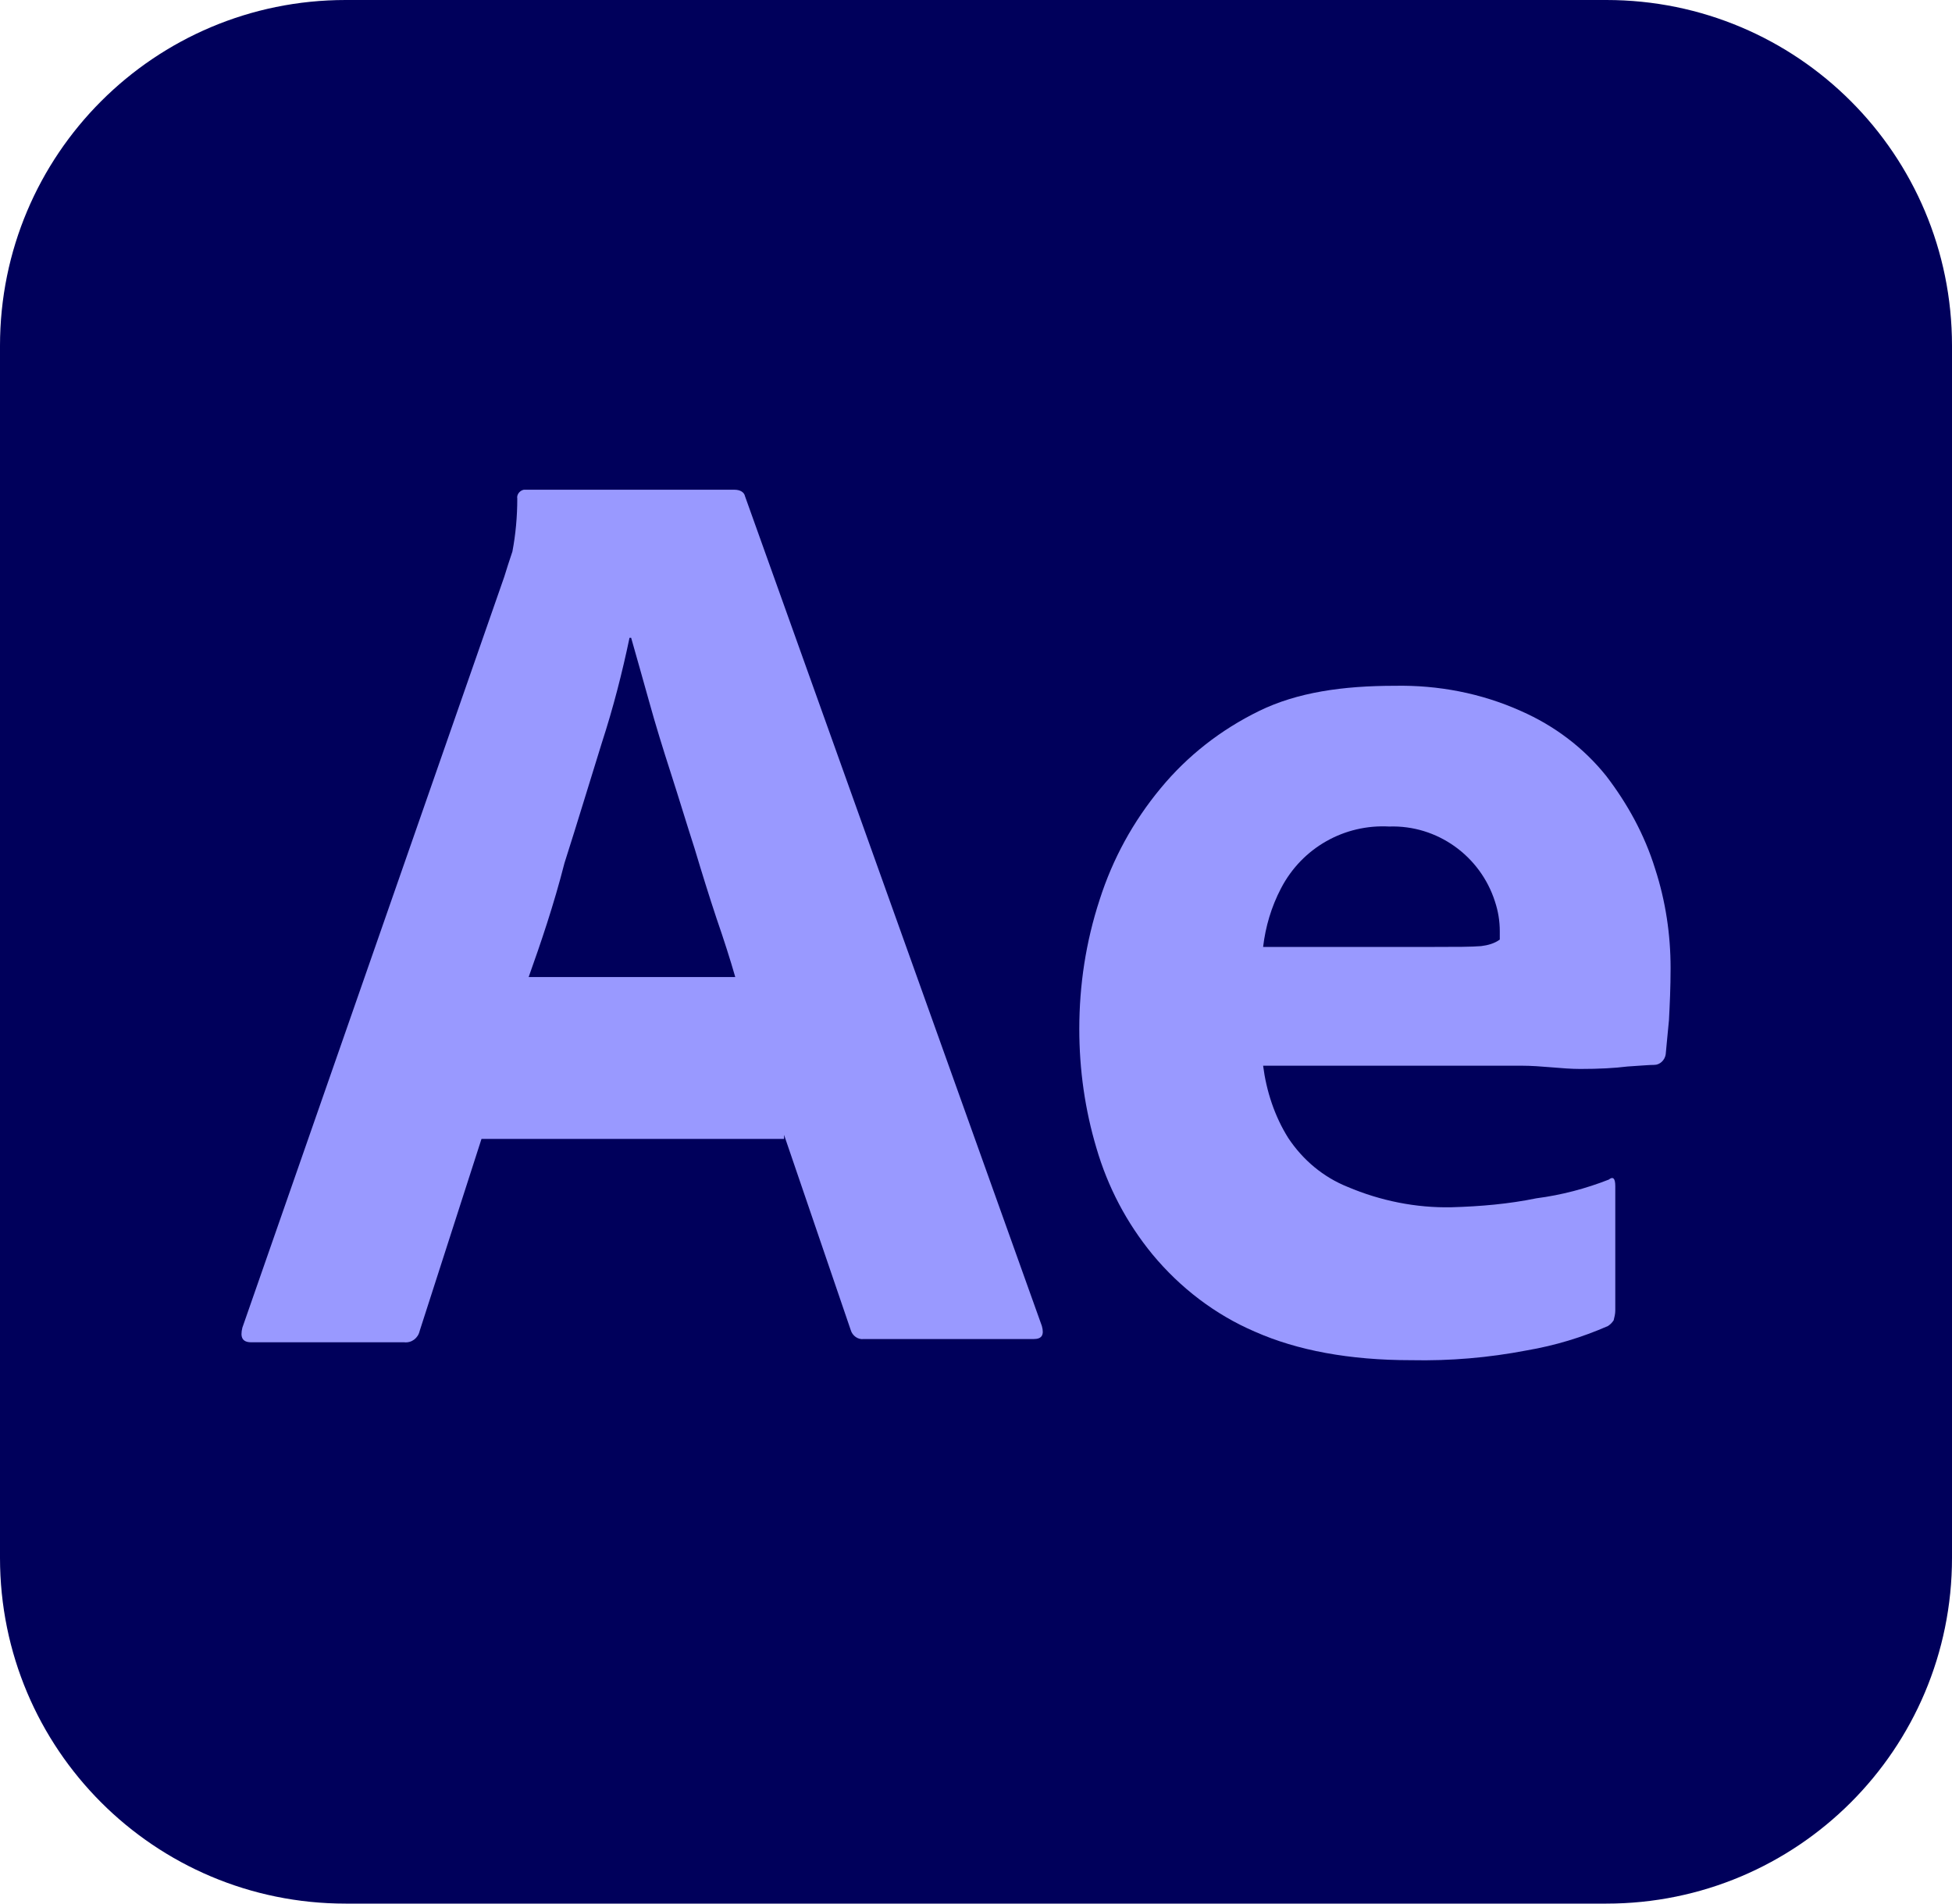
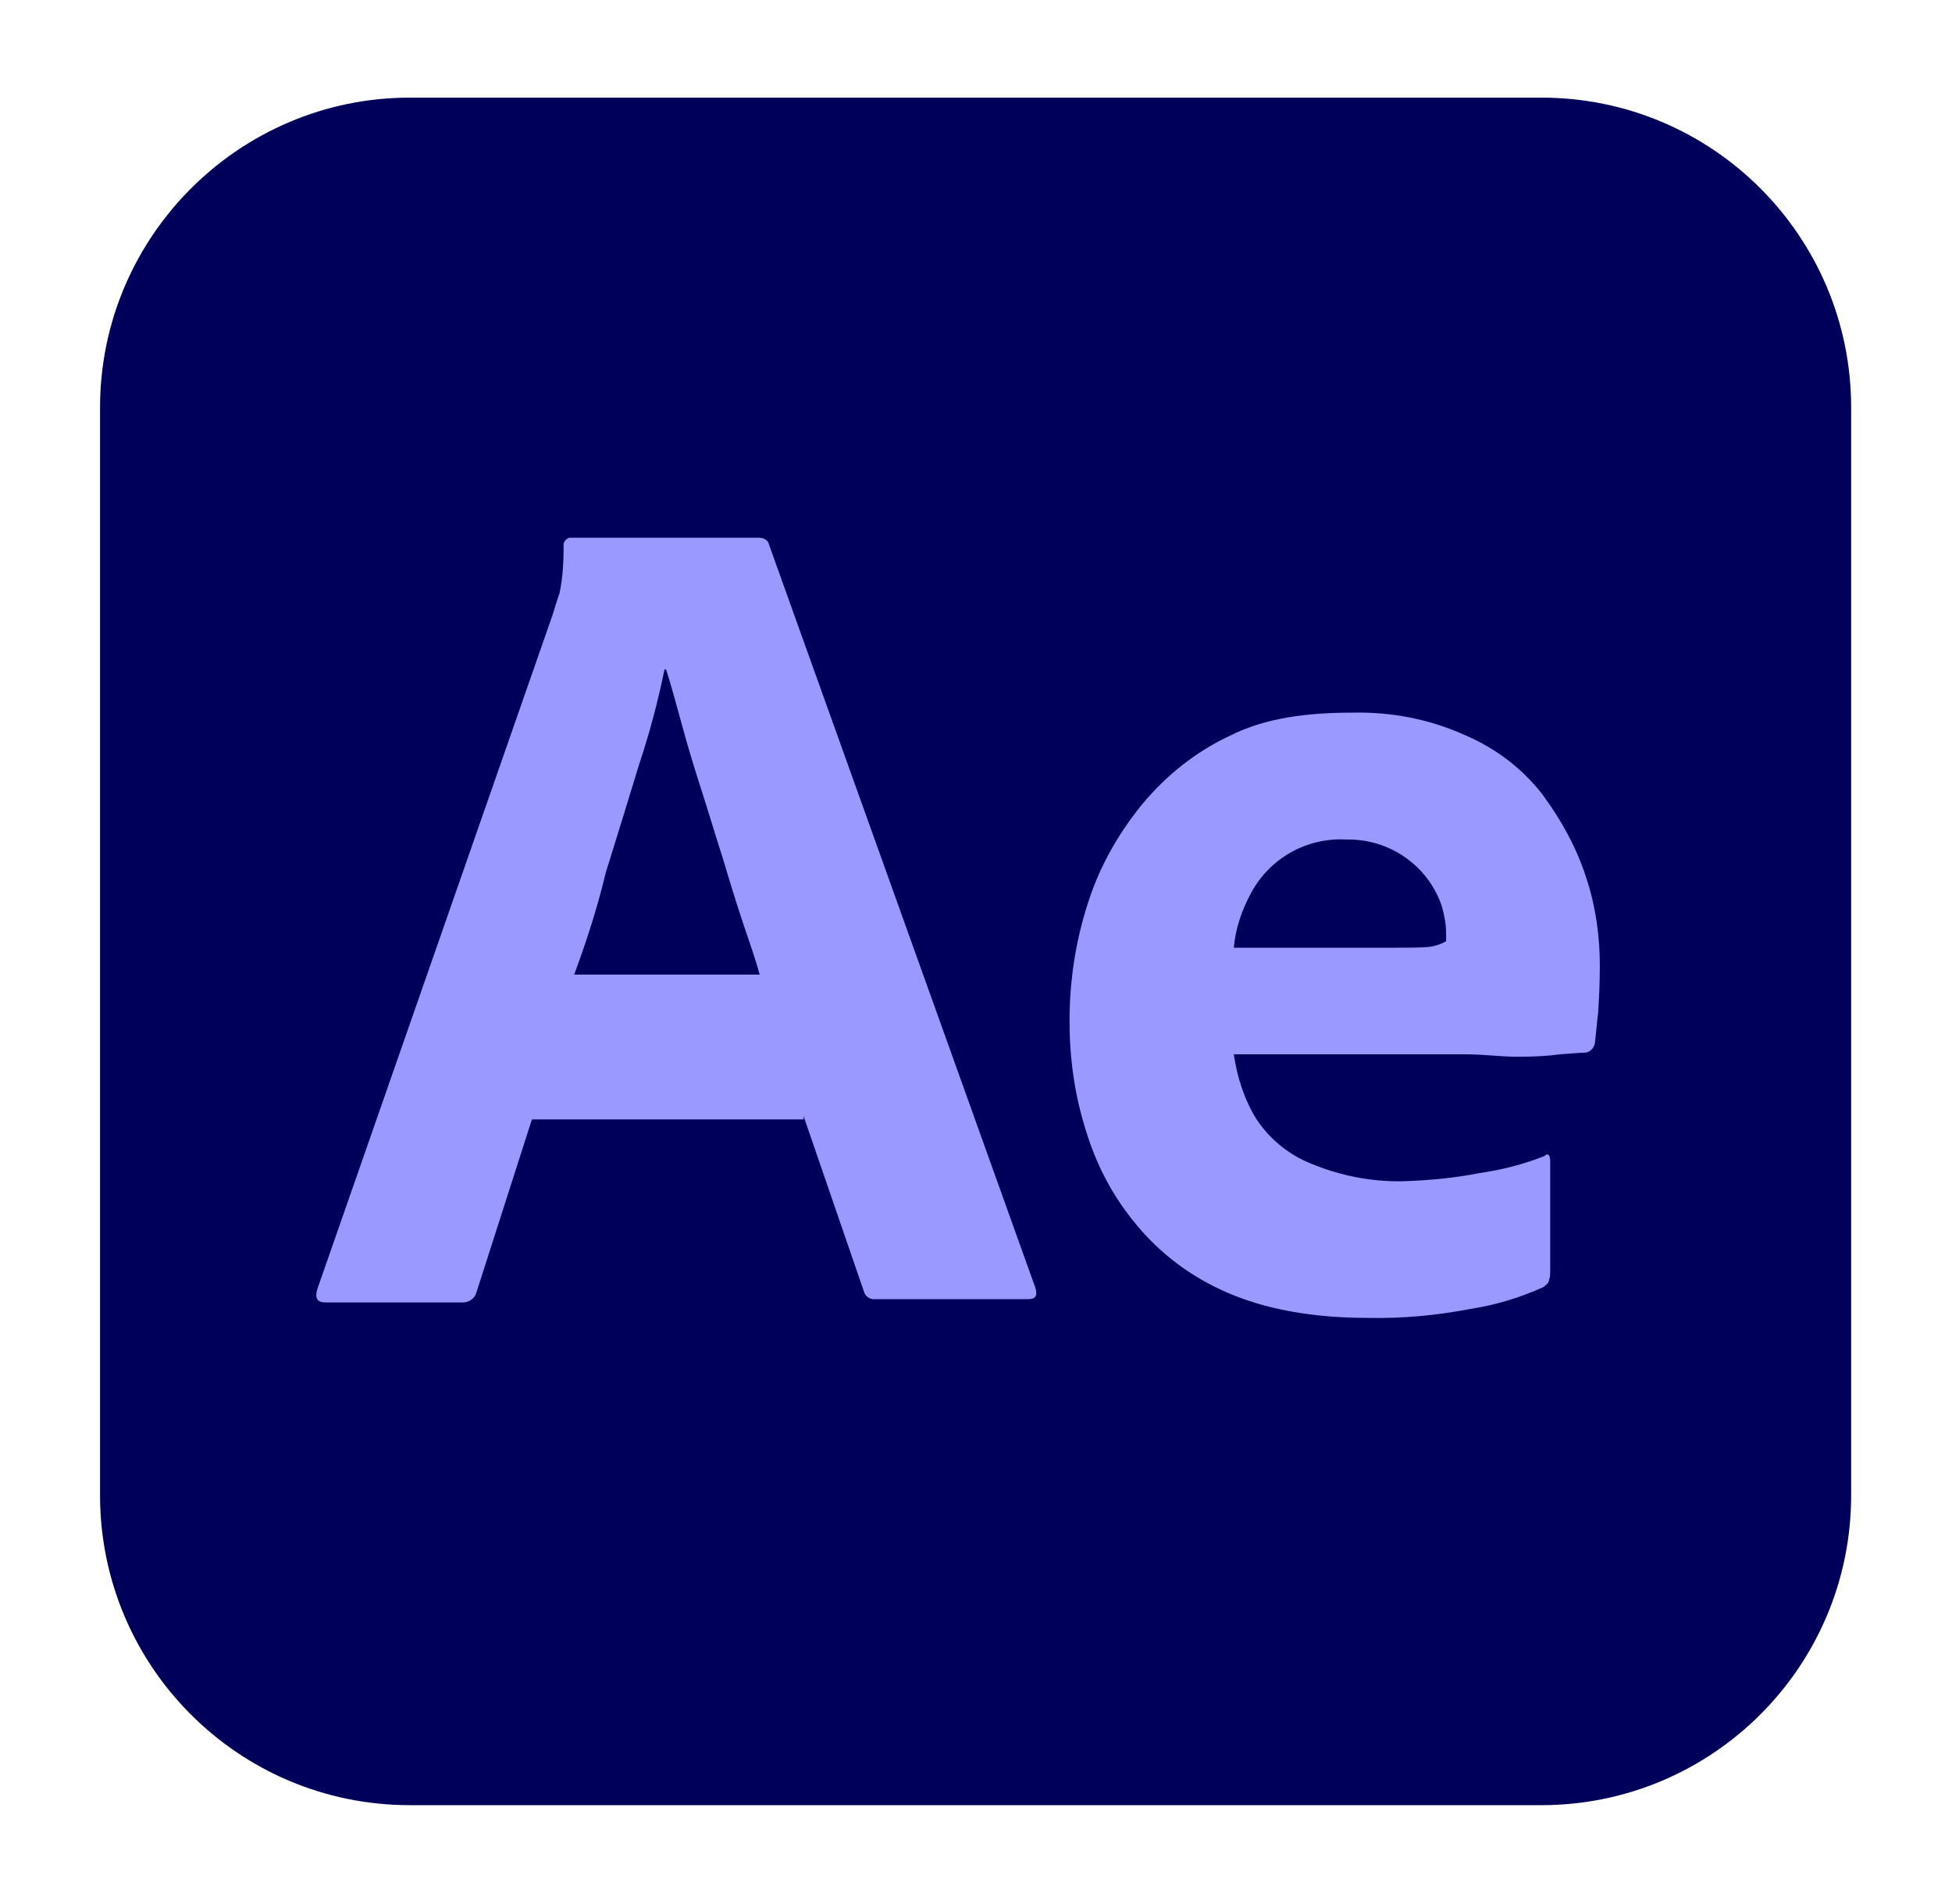
- <svg xmlns="http://www.w3.org/2000/svg" style="enable-background:new 0 0 240 234" version="1.1" viewBox="0 0 240 234" xml:space="preserve">
+ <svg xmlns="http://www.w3.org/2000/svg" version="1.1" id="Calque_1" x="0px" y="0px" viewBox="0 0 240 234" style="enable-background:new 0 0 240 234;" xml:space="preserve">
  <style type="text/css">
	.st0{fill:#00005B;}
	.st1{fill:#9999FF;}
</style>
  <g id="vlpa">
    <g id="vlpb">
      <g id="vlpc">
        <g id="vlpd">
-           <path class="st0" d="M42.5,0h155C221,0,240,19,240,42.5v149c0,23.5-19,42.5-42.5,42.5h-155C19,234,0,215,0,191.5v-149      C0,19,19,0,42.5,0z" />
+           <path class="st0" d="M50.4,12h139.1c21.1,0,38.1,17.1,38.1,38.1v133.7c0,21.1-17.1,38.1-38.1,38.1H50.4      c-21.1,0-38.1-17.1-38.1-38.1V50.1C12.3,29.1,29.4,12,50.4,12z" />
        </g>
      </g>
    </g>
    <g id="vlpe">
      <g id="vlpf">
-         <path class="st1" d="m96.4 140h-37.2l-7.6 23.6c-0.2 0.9-1 1.5-1.9 1.4h-18.8c-1.1 0-1.4-0.6-1.1-1.8l32.2-92.3c0.3-1 0.6-1.9 1-3.1 0.4-2.1 0.6-4.3 0.6-6.5-0.1-0.5 0.3-1 0.8-1.1h0.3 25.6c0.7 0 1.2 0.3 1.3 0.8l36.5 102c0.3 1.1 0 1.6-1 1.6h-20.9c-0.7 0.1-1.4-0.4-1.6-1.1l-8.2-24zm-31.4-19.9h25.4c-0.6-2.1-1.4-4.6-2.3-7.2-0.9-2.7-1.8-5.6-2.7-8.6-1-3.1-1.9-6.1-2.9-9.2s-1.9-6-2.7-8.9c-0.8-2.8-1.5-5.4-2.2-7.8h-0.2c-0.9 4.3-2 8.6-3.4 12.9-1.5 4.8-3 9.8-4.6 14.8-1.3 5.1-2.9 9.8-4.4 14z" />
-         <path class="st1" d="m187 131h-31.7c0.4 3.1 1.4 6.2 3.1 8.9 1.8 2.7 4.3 4.8 7.3 6 4 1.7 8.4 2.6 12.8 2.5 3.5-0.1 7-0.4 10.4-1.1 3.1-0.4 6.1-1.2 8.9-2.3 0.5-0.4 0.8-0.2 0.8 0.8v15.3c0 0.4-0.1 0.8-0.2 1.2-0.2 0.3-0.4 0.5-0.7 0.7-3.2 1.4-6.5 2.4-10 3-4.7 0.9-9.4 1.3-14.2 1.2-7.6 0-14-1.2-19.2-3.5-4.9-2.1-9.2-5.4-12.6-9.5-3.2-3.9-5.5-8.3-6.9-13.1-1.4-4.7-2.1-9.6-2.1-14.6 0-5.4 0.8-10.7 2.5-15.9 1.6-5 4.1-9.6 7.5-13.7 3.3-4 7.4-7.2 12.1-9.5s10.3-3.1 16.7-3.1c5.3-0.1 10.6 0.9 15.5 3.1 4.1 1.8 7.7 4.5 10.5 8 2.6 3.4 4.7 7.2 6 11.4 1.3 4 1.9 8.1 1.9 12.2 0 2.4-0.1 4.5-0.2 6.4-0.2 1.9-0.3 3.3-0.4 4.2-0.1 0.7-0.7 1.3-1.4 1.3-0.6 0-1.7 0.1-3.3 0.2-1.6 0.2-3.5 0.3-5.8 0.3s-4.7-0.4-7.3-0.4zm-31.7-14.6h21.1c2.6 0 4.5 0 5.7-0.1 0.8-0.1 1.6-0.3 2.3-0.8v-1c0-1.3-0.2-2.5-0.6-3.7-1.8-5.6-7.1-9.4-13-9.2-5.5-0.3-10.7 2.6-13.3 7.6-1.2 2.3-1.9 4.7-2.2 7.2z" />
+         <path class="st1" d="M98.8,137.6H65.4l-6.8,21.2c-0.2,0.8-0.9,1.3-1.7,1.3H40c-1,0-1.3-0.5-1-1.6l28.9-82.8     c0.3-0.9,0.5-1.7,0.9-2.8c0.4-1.9,0.5-3.9,0.5-5.8c-0.1-0.4,0.3-0.9,0.7-1h0.3h23c0.6,0,1.1,0.3,1.2,0.7l32.8,91.5     c0.3,1,0,1.4-0.9,1.4h-18.8c-0.6,0.1-1.3-0.4-1.4-1l-7.4-21.5L98.8,137.6z M70.6,119.8h22.8c-0.5-1.9-1.3-4.1-2.1-6.5     c-0.8-2.4-1.6-5-2.4-7.7c-0.9-2.8-1.7-5.5-2.6-8.3s-1.7-5.4-2.4-8c-0.7-2.5-1.3-4.8-2-7h-0.2c-0.8,3.9-1.8,7.7-3.1,11.6     c-1.3,4.3-2.7,8.8-4.1,13.3C73.4,111.8,72,116,70.6,119.8z" />
+         <path class="st1" d="M180.1,129.6h-28.4c0.4,2.8,1.3,5.6,2.8,8c1.6,2.4,3.9,4.3,6.6,5.4c3.6,1.5,7.5,2.3,11.5,2.2     c3.1-0.1,6.3-0.4,9.3-1c2.8-0.4,5.5-1.1,8-2.1c0.4-0.4,0.7-0.2,0.7,0.7v13.7c0,0.4-0.1,0.7-0.2,1.1c-0.2,0.3-0.4,0.4-0.6,0.6     c-2.9,1.3-5.8,2.2-9,2.7c-4.2,0.8-8.4,1.2-12.7,1.1c-6.8,0-12.6-1.1-17.2-3.1c-4.4-1.9-8.3-4.8-11.3-8.5     c-2.9-3.5-4.9-7.4-6.2-11.8c-1.3-4.2-1.9-8.6-1.9-13.1c0-4.8,0.7-9.6,2.2-14.3c1.4-4.5,3.7-8.6,6.7-12.3c3-3.6,6.6-6.5,10.9-8.5     c4.2-2.1,9.2-2.8,15-2.8c4.8-0.1,9.5,0.8,13.9,2.8c3.7,1.6,6.9,4,9.4,7.2c2.3,3.1,4.2,6.5,5.4,10.2c1.2,3.6,1.7,7.3,1.7,10.9     c0,2.2-0.1,4-0.2,5.7c-0.2,1.7-0.3,3-0.4,3.8c-0.1,0.6-0.6,1.2-1.3,1.2c-0.5,0-1.5,0.1-3,0.2c-1.4,0.2-3.1,0.3-5.2,0.3     S182.5,129.6,180.1,129.6L180.1,129.6z M151.7,116.5h18.9c2.3,0,4,0,5.1-0.1c0.7-0.1,1.4-0.3,2.1-0.7v-0.9c0-1.2-0.2-2.2-0.5-3.3     c-1.6-5-6.4-8.4-11.7-8.3c-4.9-0.3-9.6,2.3-11.9,6.8C152.6,112.1,151.9,114.2,151.7,116.5z" />
      </g>
    </g>
  </g>
</svg>
